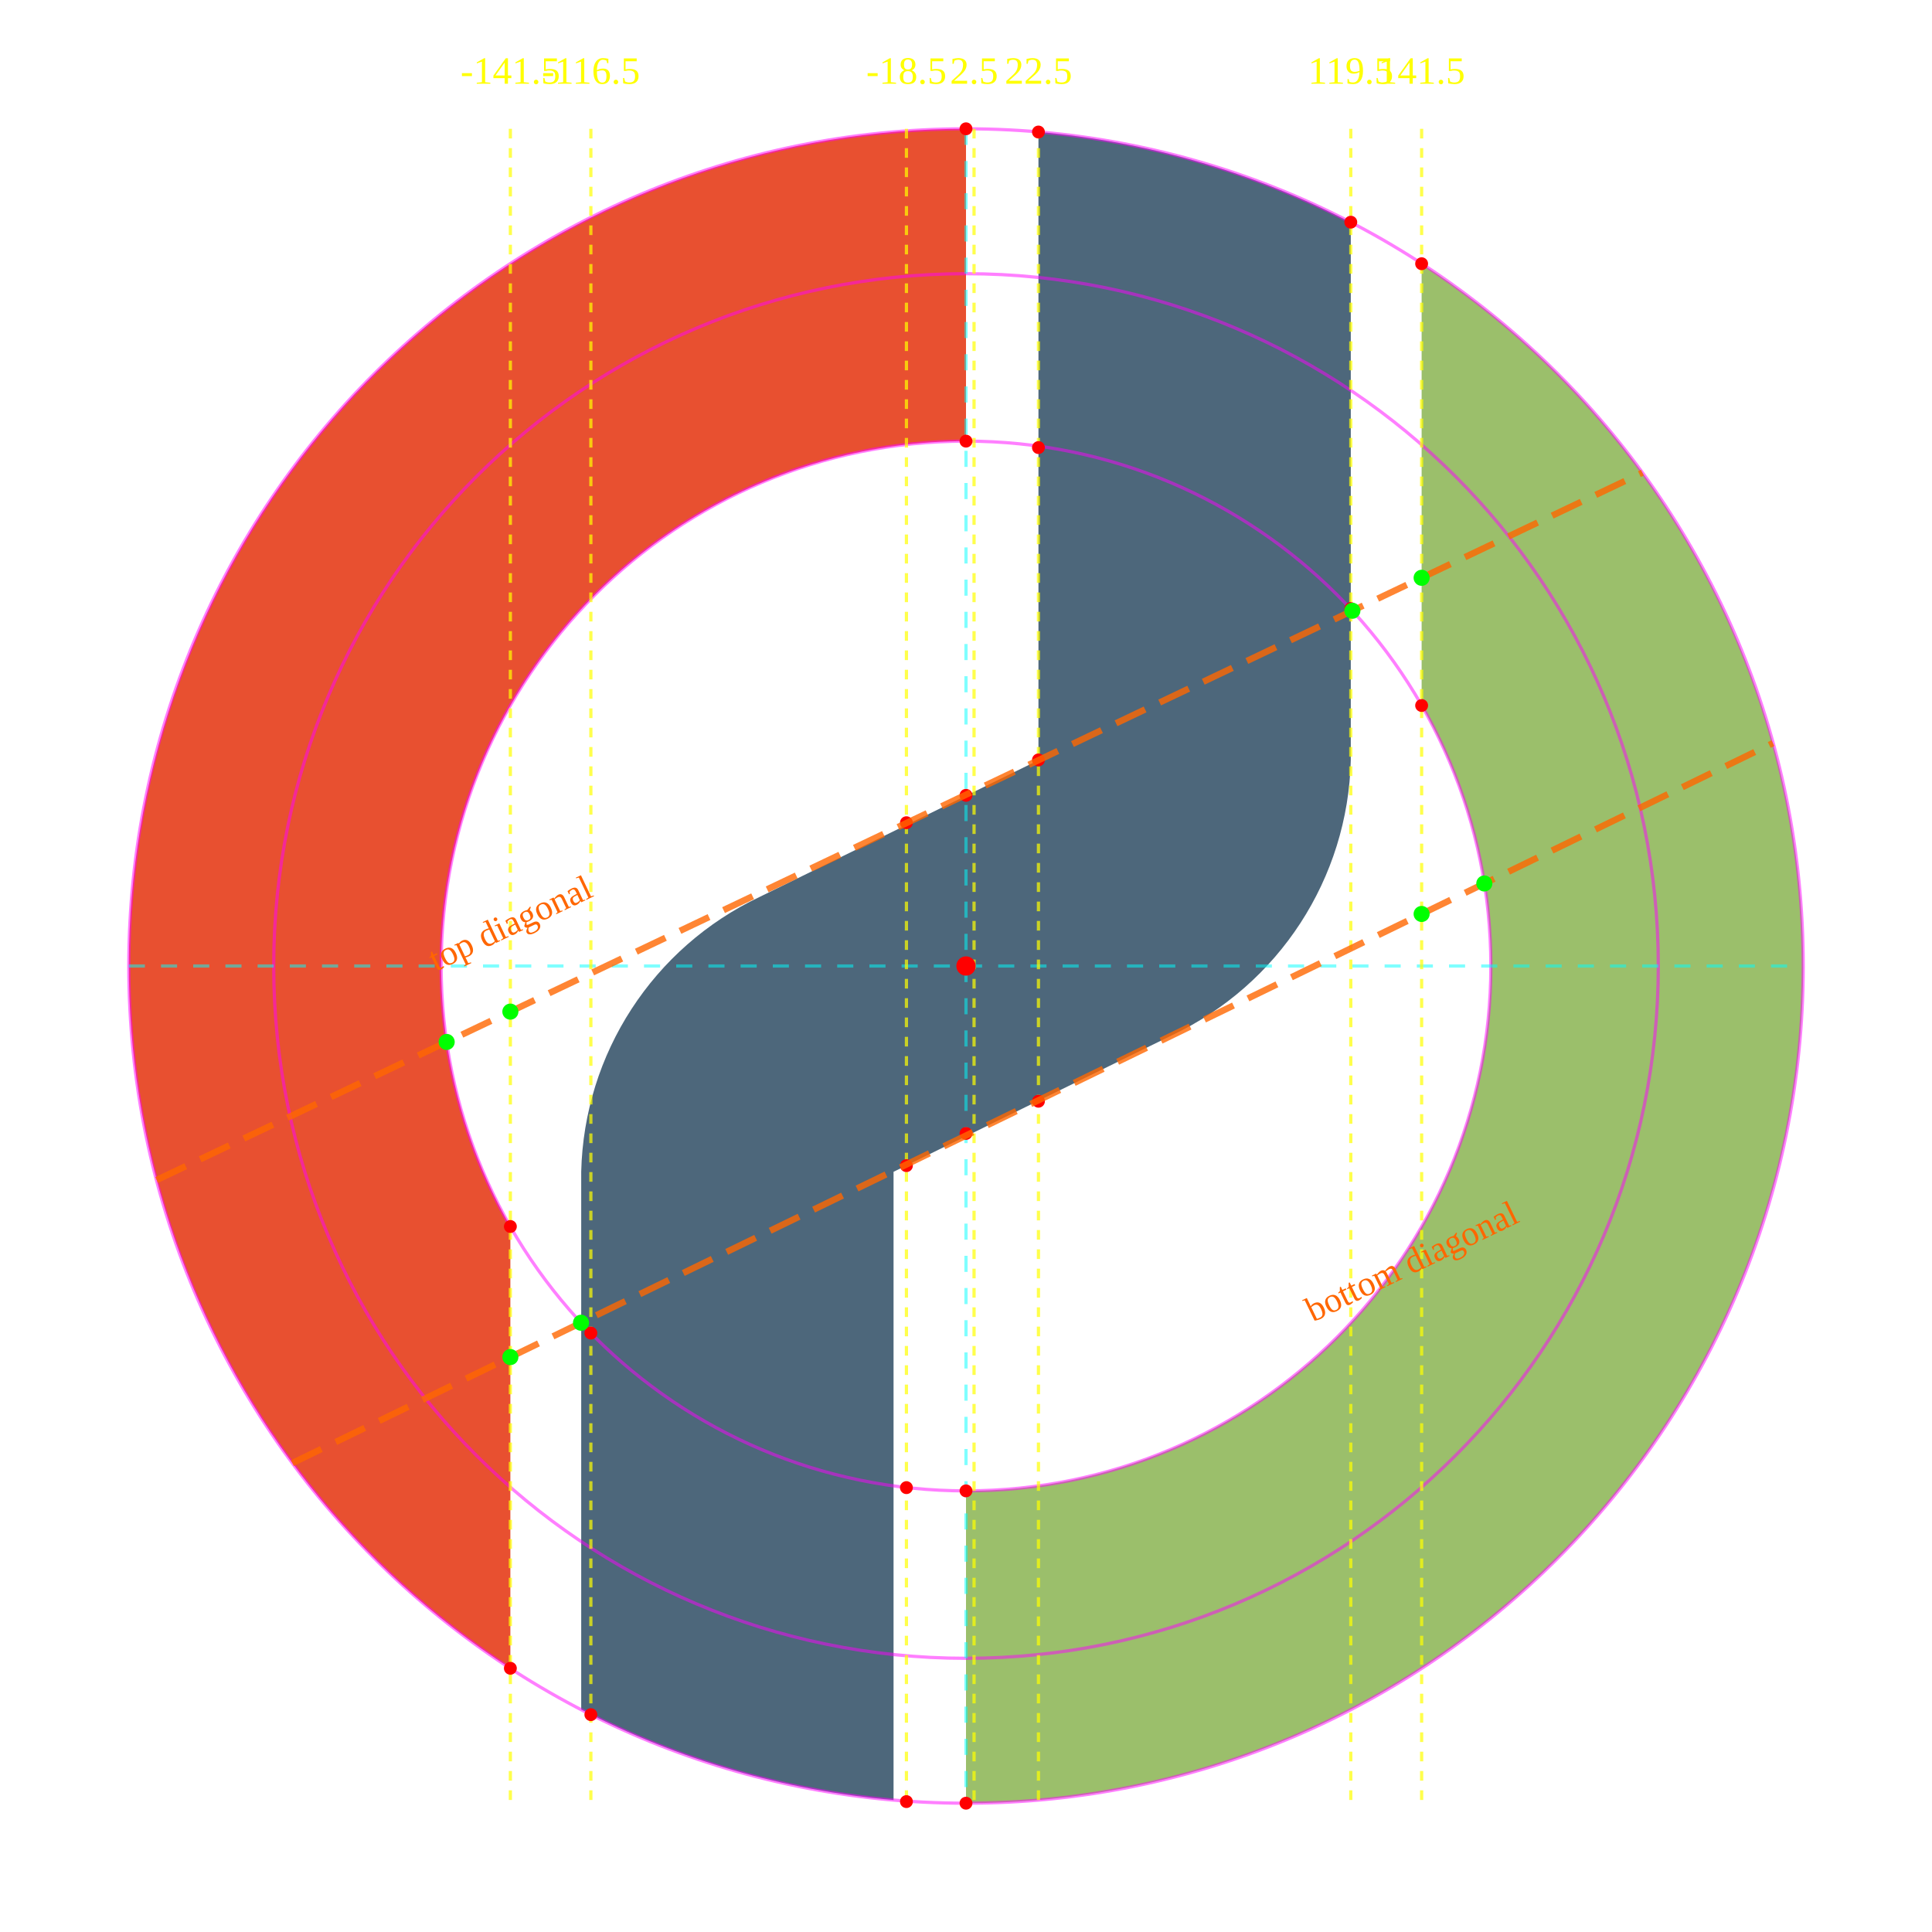
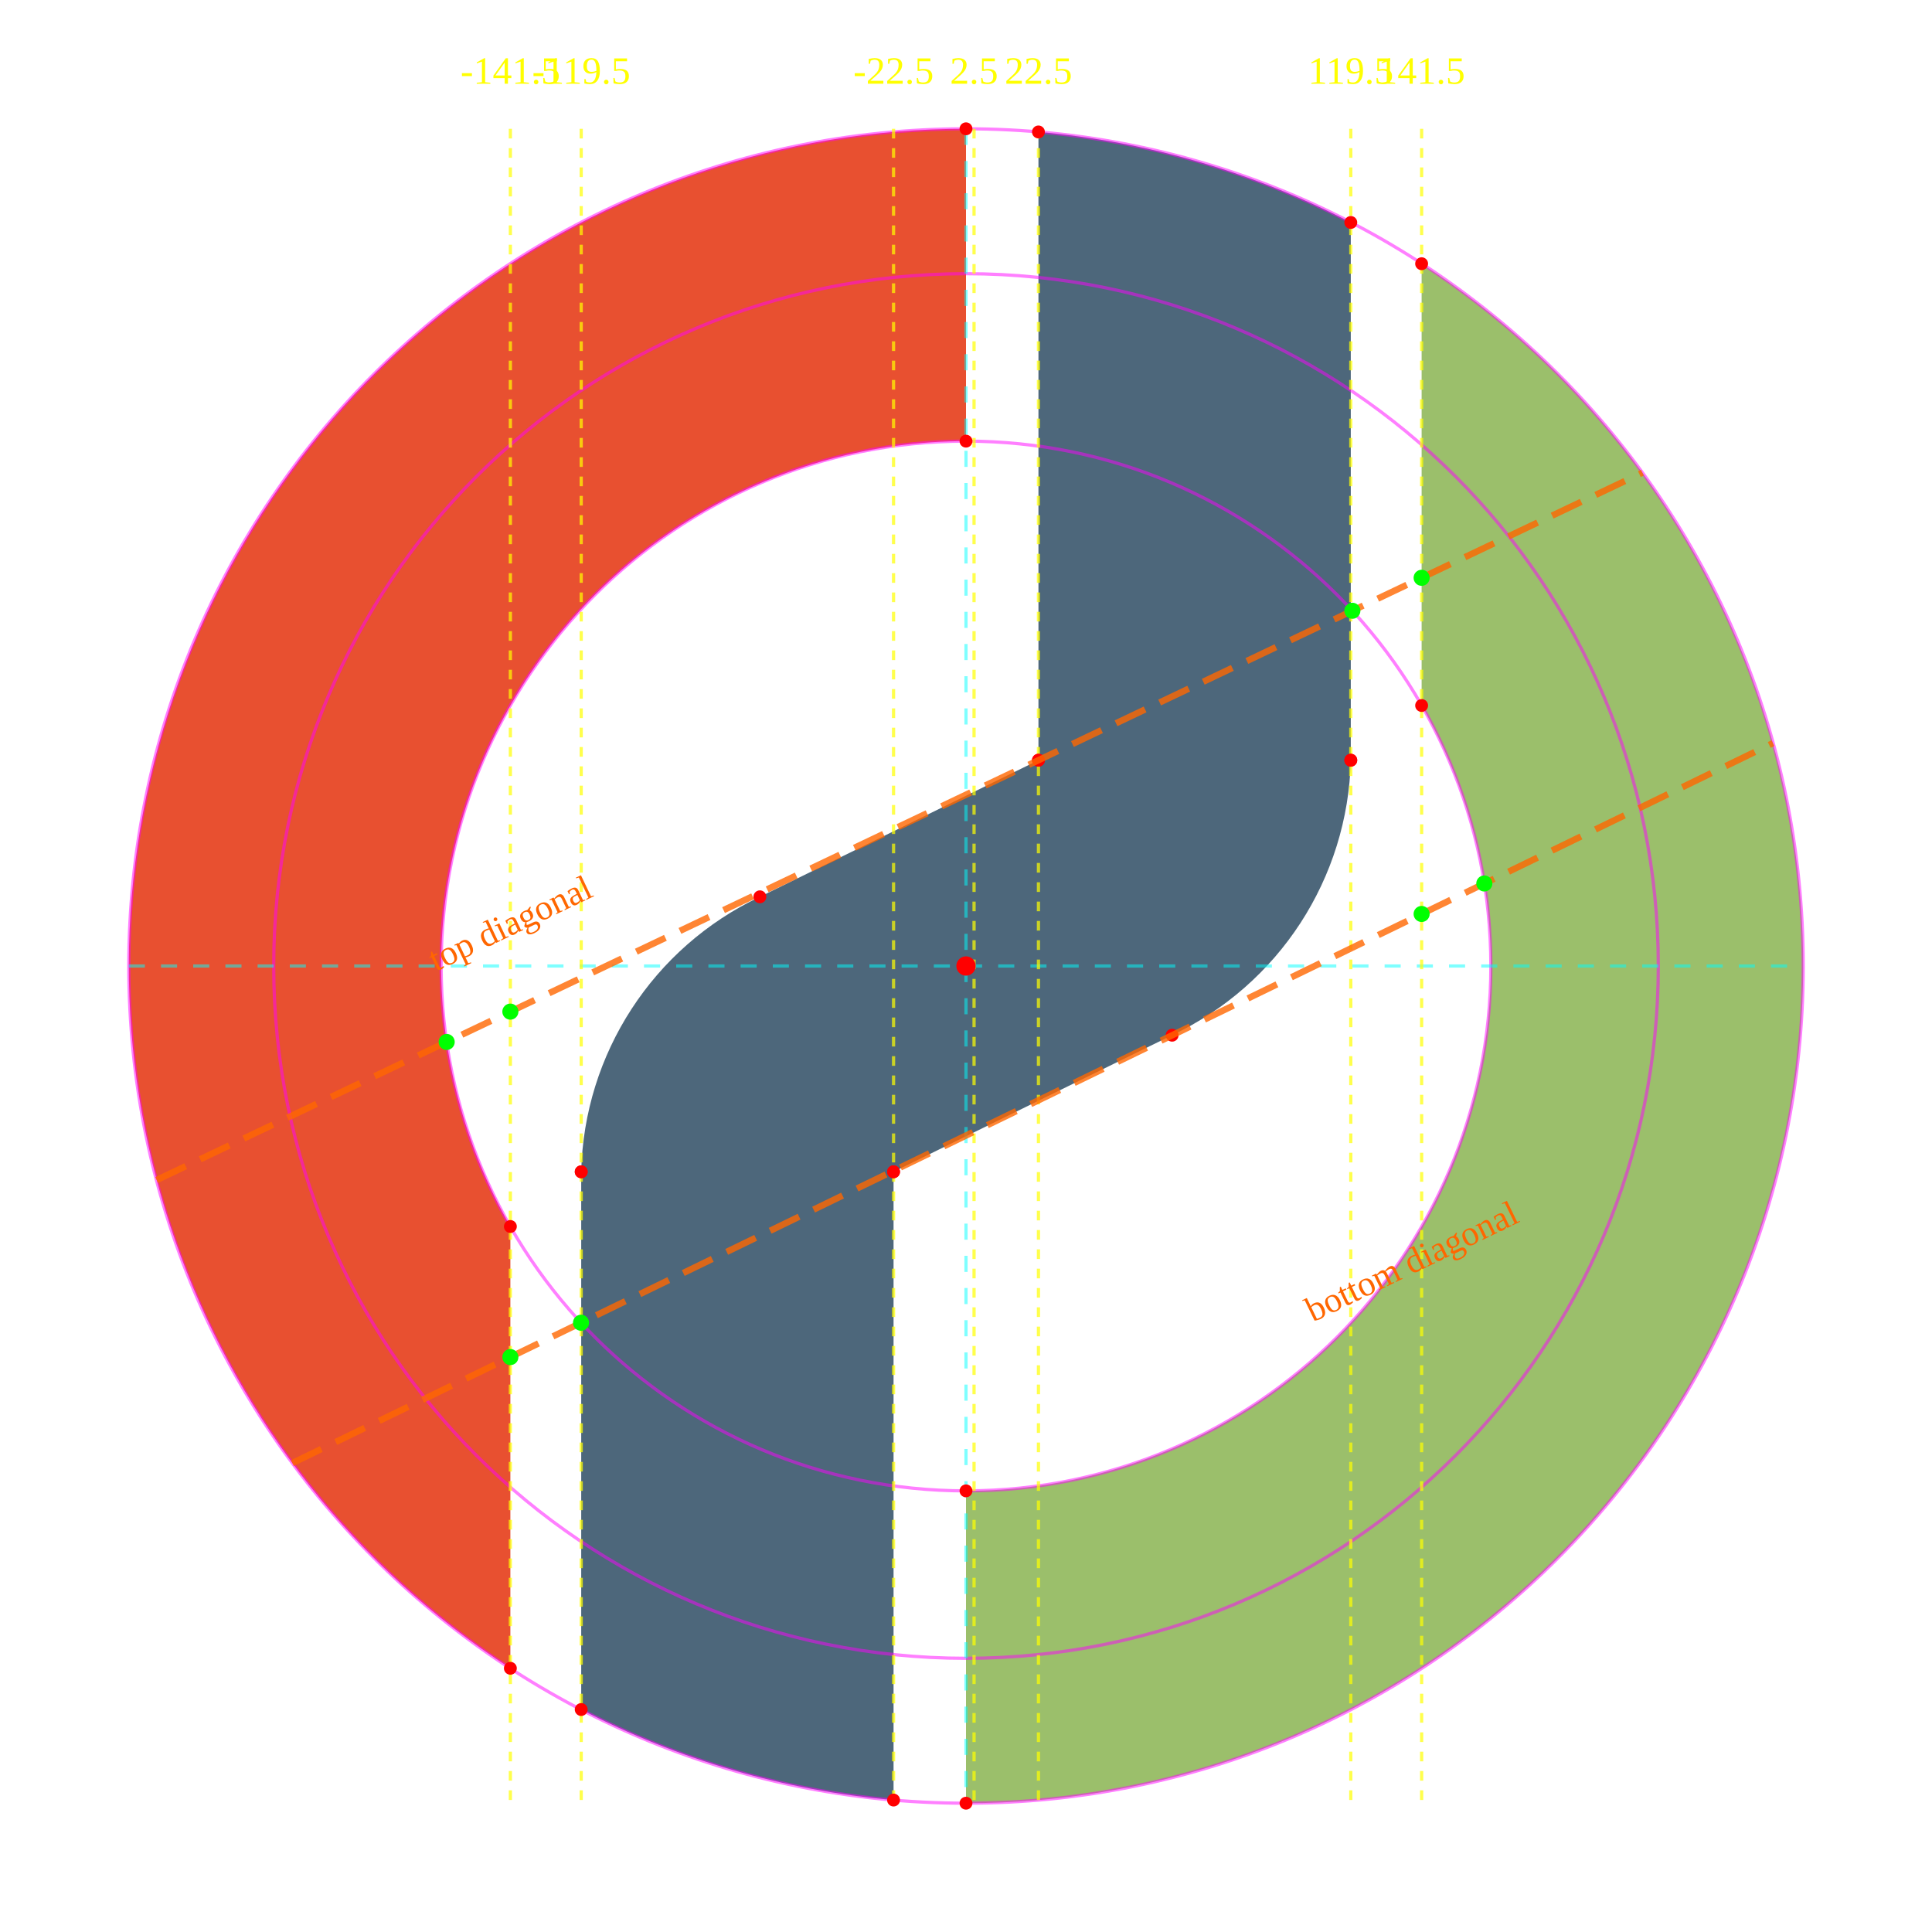
<svg xmlns="http://www.w3.org/2000/svg" viewBox="-300 -300 600 600">
  <defs>
    <style>
      .orange { fill: #E85030; }
      .green { fill: #9BBF6B; }
      .blue { fill: #4D677B; }
      .guide { stroke: #FF00FF; stroke-width: 1; fill: none; opacity: 0.5; }
      .guide-line { stroke: #00FFFF; stroke-width: 1; stroke-dasharray: 5,5; opacity: 0.5; }
      .guide-vertical { stroke: #FFFF00; stroke-width: 1; stroke-dasharray: 3,3; opacity: 0.7; }
      .guide-diagonal { stroke: #FF6600; stroke-width: 2; stroke-dasharray: 10,5; opacity: 0.8; }
      .guide-point { fill: #FF0000; }
      .diagonal-guide-point { fill: #FF0000; }
      .intersection-point { fill: #00FF00; }
      .reference-image { opacity: 0.3; }
      .pie-preview { fill: #4D677B; opacity: 0.7; stroke: #FF0000; stroke-width: 2; }
    </style>
  </defs>
  <path class="orange" d="     M 0 -260     L 0 -163     A 163 163 0 0 0 -141.5 80.9     L -141.5 218.1     A 260 260 0 0 1 0 -260     Z   " />
  <path class="green" d="     M 0 260     L 0 163     A 163 163 0 0 0 141.5 -80.9     L 141.5 -218.1     A 260 260 0 0 1 0 260     Z   " />
  <path class="blue" d="     M 22.5 -259.02     A 260 260 0 0 1 119.5 -230.91     L 119.5 -63.91     A 97 97 0 0 1 64.01 21.49     L -22.5 63.91     L -22.5 259.02     A 260 260 0 0 1 -119.5 230.91     L -119.5 63.91     A 97 97 0 0 1 -64.01 -21.49     L 22.5 -63.91     Z   " />
  <g id="guides">
    <circle class="guide" cx="0" cy="0" r="260" />
    <circle class="guide" cx="0" cy="0" r="163" />
    <circle class="guide" cx="0" cy="0" r="215" />
    <line class="guide-line" x1="-260" y1="0" x2="260" y2="0" />
    <line class="guide-line" x1="0" y1="-260" x2="0" y2="260" />
    <line class="guide-vertical" x1="-141.5" y1="-260" x2="-141.5" y2="260" />
    <text x="-141.5" y="-274" fill="#FFFF00" font-size="12" text-anchor="middle">-141.5</text>
-     <line class="guide-vertical" x1="-116.5" y1="-260" x2="-116.5" y2="260" />
-     <text x="-116.5" y="-274" fill="#FFFF00" font-size="12" text-anchor="middle">-116.5</text>
-     <line class="guide-vertical" x1="-18.5" y1="-260" x2="-18.5" y2="260" />
-     <text x="-18.5" y="-274" fill="#FFFF00" font-size="12" text-anchor="middle">-18.5</text>
+     <line class="guide-vertical" x1="-119.5" y1="-260" x2="-119.5" y2="260" />
+     <text x="-119.5" y="-274" fill="#FFFF00" font-size="12" text-anchor="middle">-119.5</text>
+     <line class="guide-vertical" x1="-22.5" y1="-260" x2="-22.5" y2="260" />
+     <text x="-22.5" y="-274" fill="#FFFF00" font-size="12" text-anchor="middle">-22.5</text>
    <line class="guide-vertical" x1="2.5" y1="-260" x2="2.5" y2="260" />
    <text x="2.5" y="-274" fill="#FFFF00" font-size="12" text-anchor="middle">2.5</text>
    <line class="guide-vertical" x1="22.5" y1="-260" x2="22.5" y2="260" />
    <text x="22.5" y="-274" fill="#FFFF00" font-size="12" text-anchor="middle">22.5</text>
    <line class="guide-vertical" x1="119.5" y1="-260" x2="119.5" y2="260" />
    <text x="119.5" y="-274" fill="#FFFF00" font-size="12" text-anchor="middle">119.5</text>
    <line class="guide-vertical" x1="141.5" y1="-260" x2="141.5" y2="260" />
    <text x="141.5" y="-274" fill="#FFFF00" font-size="12" text-anchor="middle">141.5</text>
    <circle class="guide-point" cx="0" cy="-260" r="2" />
    <circle class="guide-point" cx="0" cy="-163" r="2" />
    <circle class="guide-point" cx="0" cy="163" r="2" />
    <circle class="guide-point" cx="0" cy="260" r="2" />
    <circle class="guide-point" cx="0" cy="0" r="3" />
    <circle class="guide-point" cx="-141.5" cy="80.9" r="2" />
    <circle class="guide-point" cx="-141.5" cy="218.1" r="2" />
    <circle class="guide-point" cx="141.5" cy="-80.9" r="2" />
    <circle class="guide-point" cx="141.5" cy="-218.1" r="2" />
-     <circle class="guide-point" cx="22.5" cy="-259" r="2" />
-     <circle class="guide-point" cx="119.5" cy="-231" r="2" />
-     <circle class="guide-point" cx="22.5" cy="-161" r="2" />
-     <circle class="guide-point" cx="119.5" cy="-111" r="2" />
-     <circle class="guide-point" cx="-18.5" cy="259.5" r="2" />
-     <circle class="guide-point" cx="-116.5" cy="232.5" r="2" />
-     <circle class="guide-point" cx="-18.5" cy="162" r="2" />
-     <circle class="guide-point" cx="-116.5" cy="114" r="2" />
-     <circle class="diagonal-guide-point" cx="-18.5" cy="-44.5" r="2" />
-     <circle class="diagonal-guide-point" cx="0" cy="-53" r="2" />
-     <circle class="diagonal-guide-point" cx="22.5" cy="-64" r="2" />
-     <circle class="diagonal-guide-point" cx="-18.5" cy="62" r="2" />
-     <circle class="diagonal-guide-point" cx="0" cy="52" r="2" />
-     <circle class="diagonal-guide-point" cx="22.5" cy="42" r="2" />
+     <circle class="guide-point" cx="22.5" cy="-259.02" r="2" />
+     <circle class="guide-point" cx="119.5" cy="-230.91" r="2" />
+     <circle class="guide-point" cx="22.5" cy="-63.91" r="2" />
+     <circle class="guide-point" cx="119.5" cy="-63.91" r="2" />
+     <circle class="guide-point" cx="-22.5" cy="259.02" r="2" />
+     <circle class="guide-point" cx="-119.5" cy="230.91" r="2" />
+     <circle class="guide-point" cx="-22.5" cy="63.91" r="2" />
+     <circle class="guide-point" cx="-119.5" cy="63.91" r="2" />
+     <circle class="diagonal-guide-point" cx="22.5" cy="-63.91" r="2" />
+     <circle class="diagonal-guide-point" cx="64.01" cy="21.49" r="2" />
+     <circle class="diagonal-guide-point" cx="-22.5" cy="63.91" r="2" />
+     <circle class="diagonal-guide-point" cx="-119.5" cy="63.91" r="2" />
+     <circle class="diagonal-guide-point" cx="-64.01" cy="-21.49" r="2" />
+     <circle class="diagonal-guide-point" cx="119.5" cy="-63.91" r="2" />
    <line class="guide-diagonal" x1="-251.36" y1="66.47" x2="210.07" y2="-153.21" />
    <text x="-140" y="-10" fill="#FF6600" font-size="11" text-anchor="middle" transform="rotate(-25.5 -140 -10)">top diagonal</text>
    <line class="guide-diagonal" x1="-209.21" y1="154.38" x2="250.62" y2="-69.22" />
    <text x="140" y="95" fill="#FF6600" font-size="11" text-anchor="middle" transform="rotate(-25.9 140 95)">bottom diagonal</text>
    <circle class="intersection-point" cx="-161.28" cy="23.59" r="2.5" />
    <circle class="intersection-point" cx="119.99" cy="-110.32" r="2.5" />
    <circle class="intersection-point" cx="-119.56" cy="110.79" r="2.5" />
    <circle class="intersection-point" cx="160.97" cy="-25.63" r="2.5" />
    <circle class="intersection-point" cx="-141.5" cy="14.17" r="2.5" />
    <circle class="intersection-point" cx="-141.5" cy="121.45" r="2.5" />
    <circle class="intersection-point" cx="141.5" cy="-120.56" r="2.5" />
    <circle class="intersection-point" cx="141.5" cy="-16.16" r="2.5" />
  </g>
</svg>
